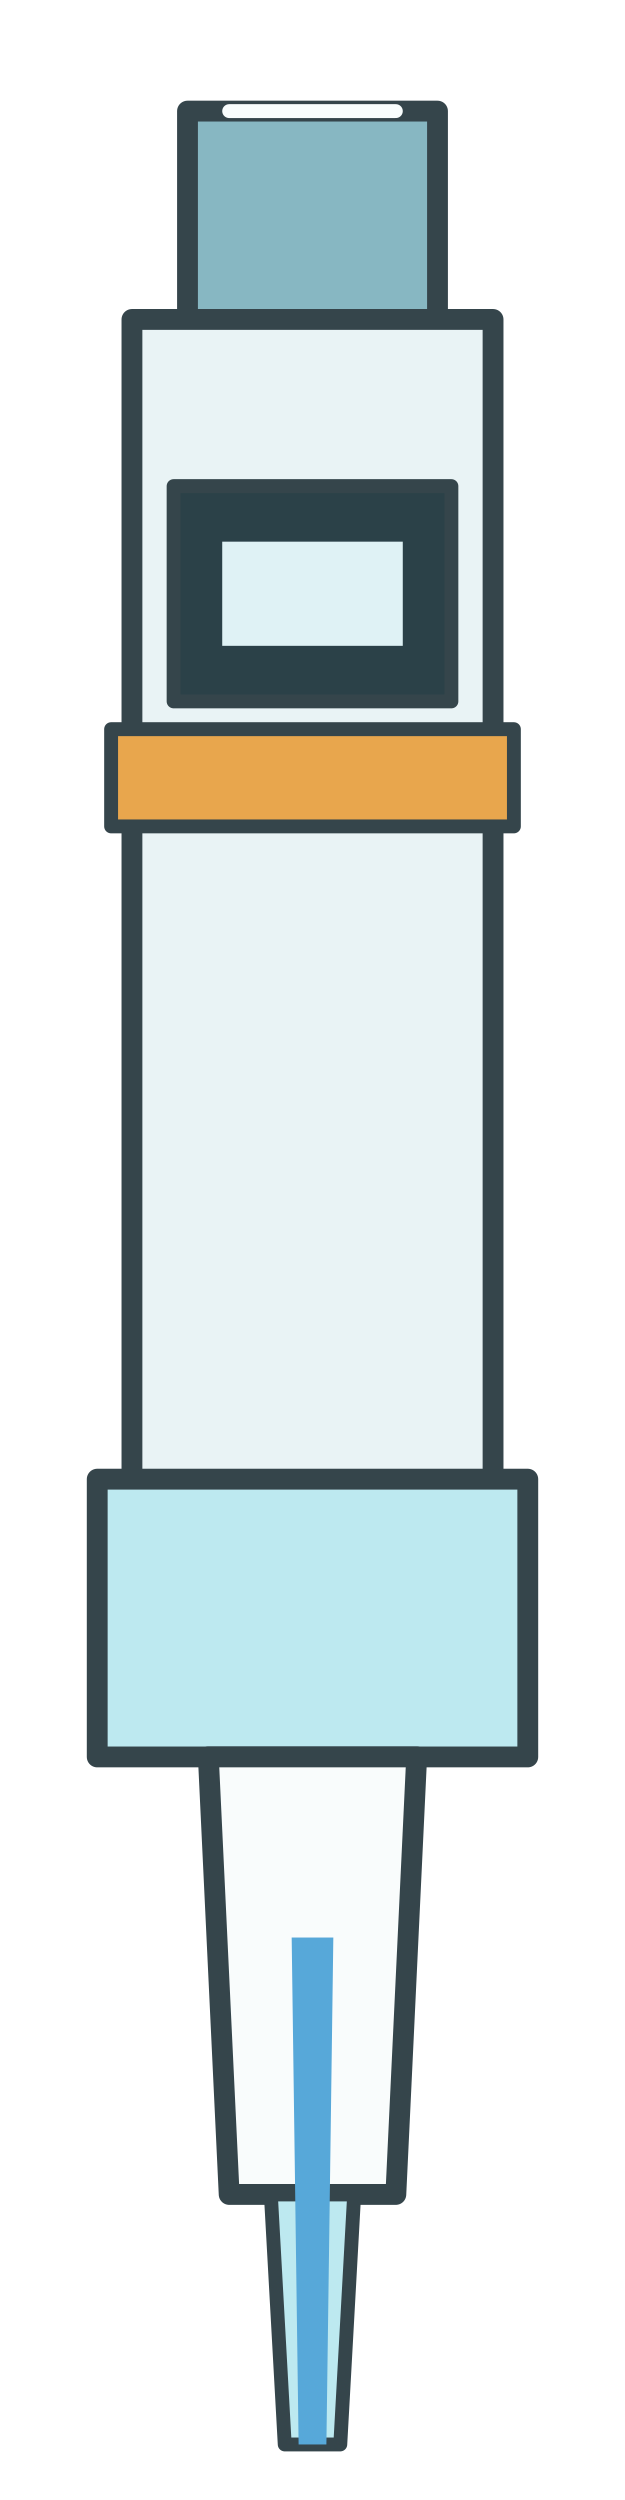
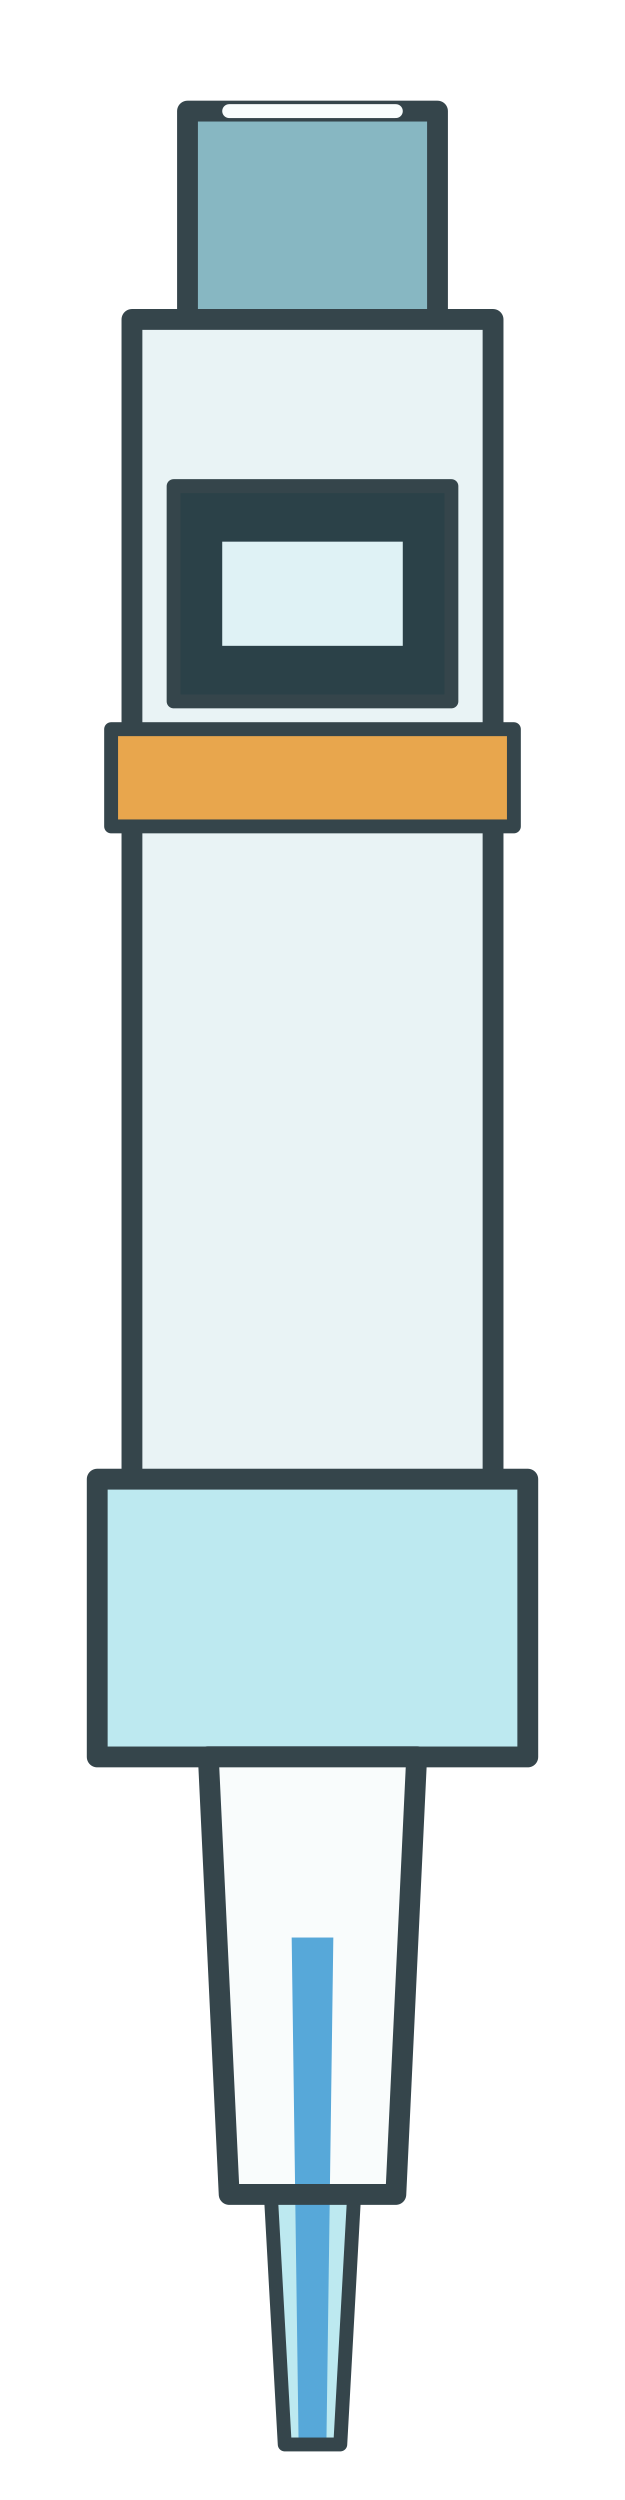
<svg xmlns="http://www.w3.org/2000/svg" viewBox="0 0 90 360">
  <g id="pipette" stroke="#35454b" stroke-linejoin="round">
    <path d="M27 16h36v30H27z" fill="#87b7c2" stroke-width="3" />
    <path d="M33 16h24" fill="none" stroke="#f9fdfd" stroke-width="2" stroke-linecap="round" />
    <path d="M19 46h52v168H19z" fill="#e9f3f5" stroke-width="3" />
    <path d="M25 70h40v31H25z" fill="#2b4148" stroke-width="2" />
    <path d="M32 78h26v15H32z" fill="#dff2f5" stroke="none" />
    <path d="M16 105h58v14H16z" fill="#e8a64d" stroke-width="2" />
    <path d="M14 213h62v40H14z" fill="#bde9f0" stroke-width="3" />
-     <path d="M30 253h30l-3 63H33z" fill="#f9fcfc" stroke-width="3" />
-     <path d="M39 316h12l-2 36H41z" fill="#bde9f0" stroke-width="2" />
+     <path d="M30 253h30l-3 63H33z" fill="#f9fcfc" stroke="none" />
+     <path d="M39 316h12l-2 36H41z" fill="#bde9f0" stroke="none" />
  </g>
  <path id="liquid" d="M42 279h6l-1 73h-4z" fill="#57a8d9" />
+   <path d="M30 253h30l-3 63H33z" fill="none" stroke="#35454b" stroke-width="3" stroke-linejoin="round" />
+   <path d="M39 316h12l-2 36H41z" fill="none" stroke="#35454b" stroke-width="2" stroke-linejoin="round" />
</svg>
